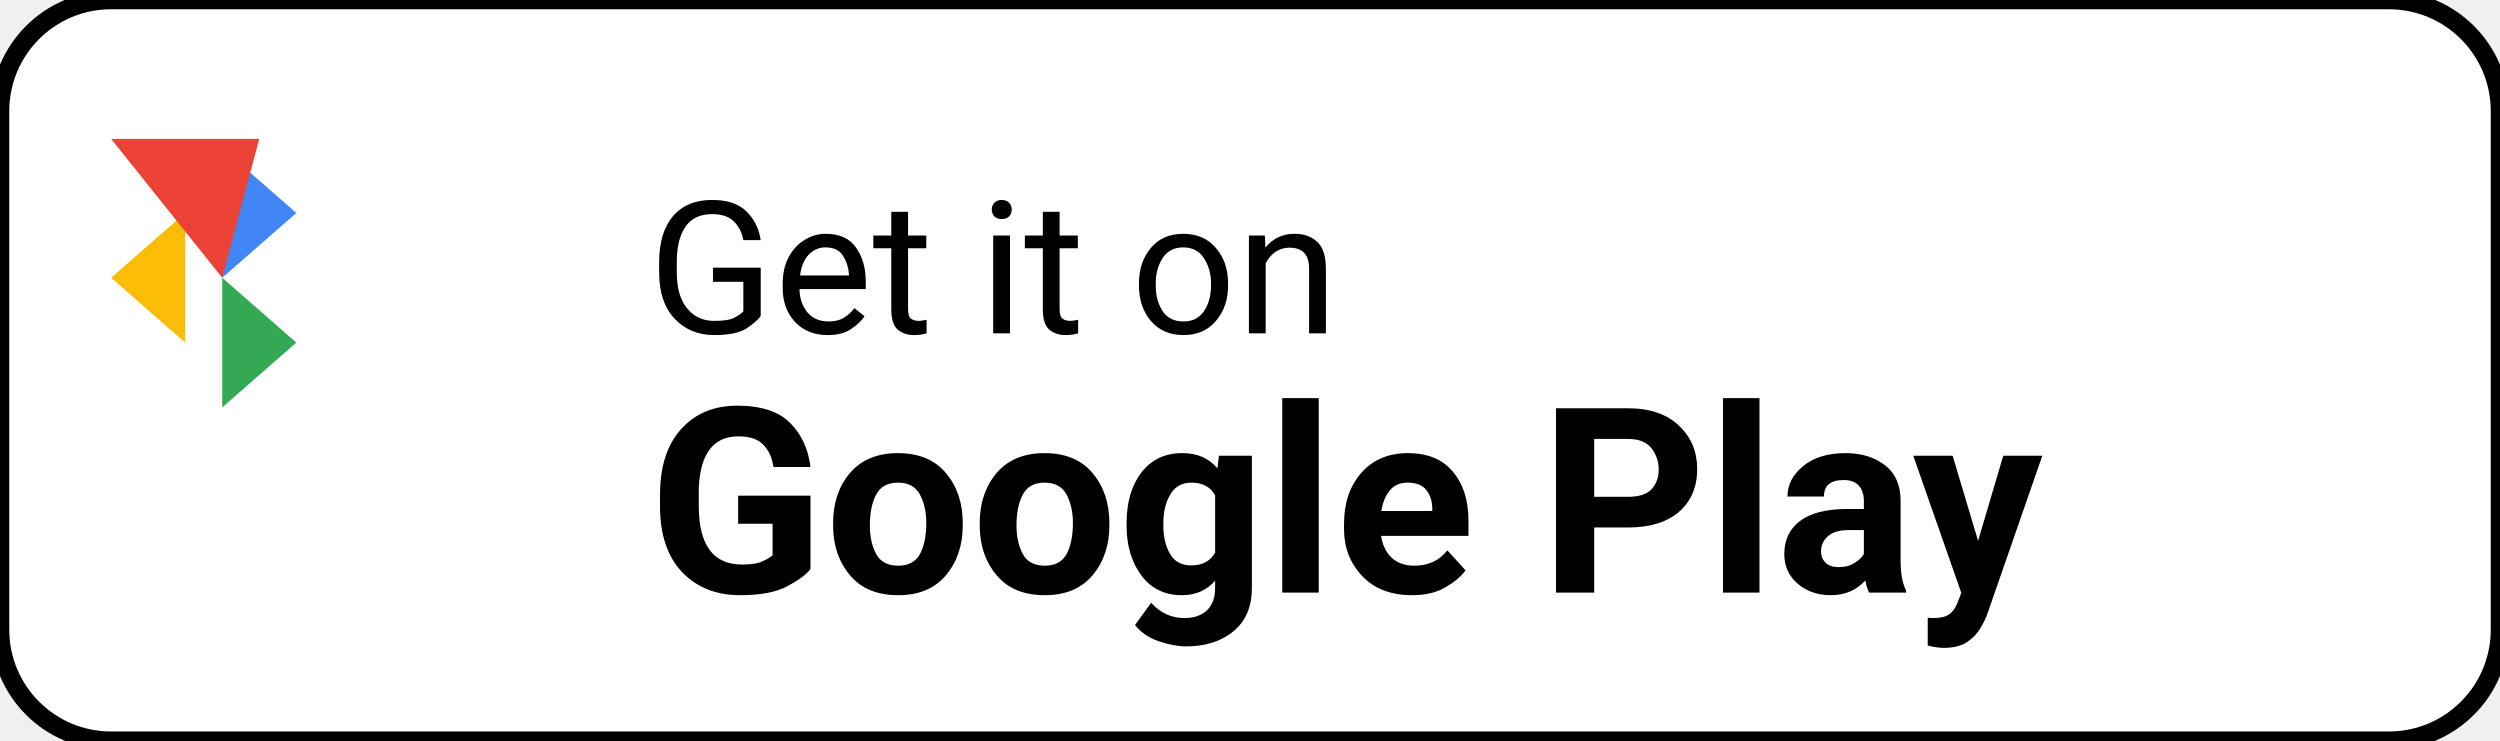
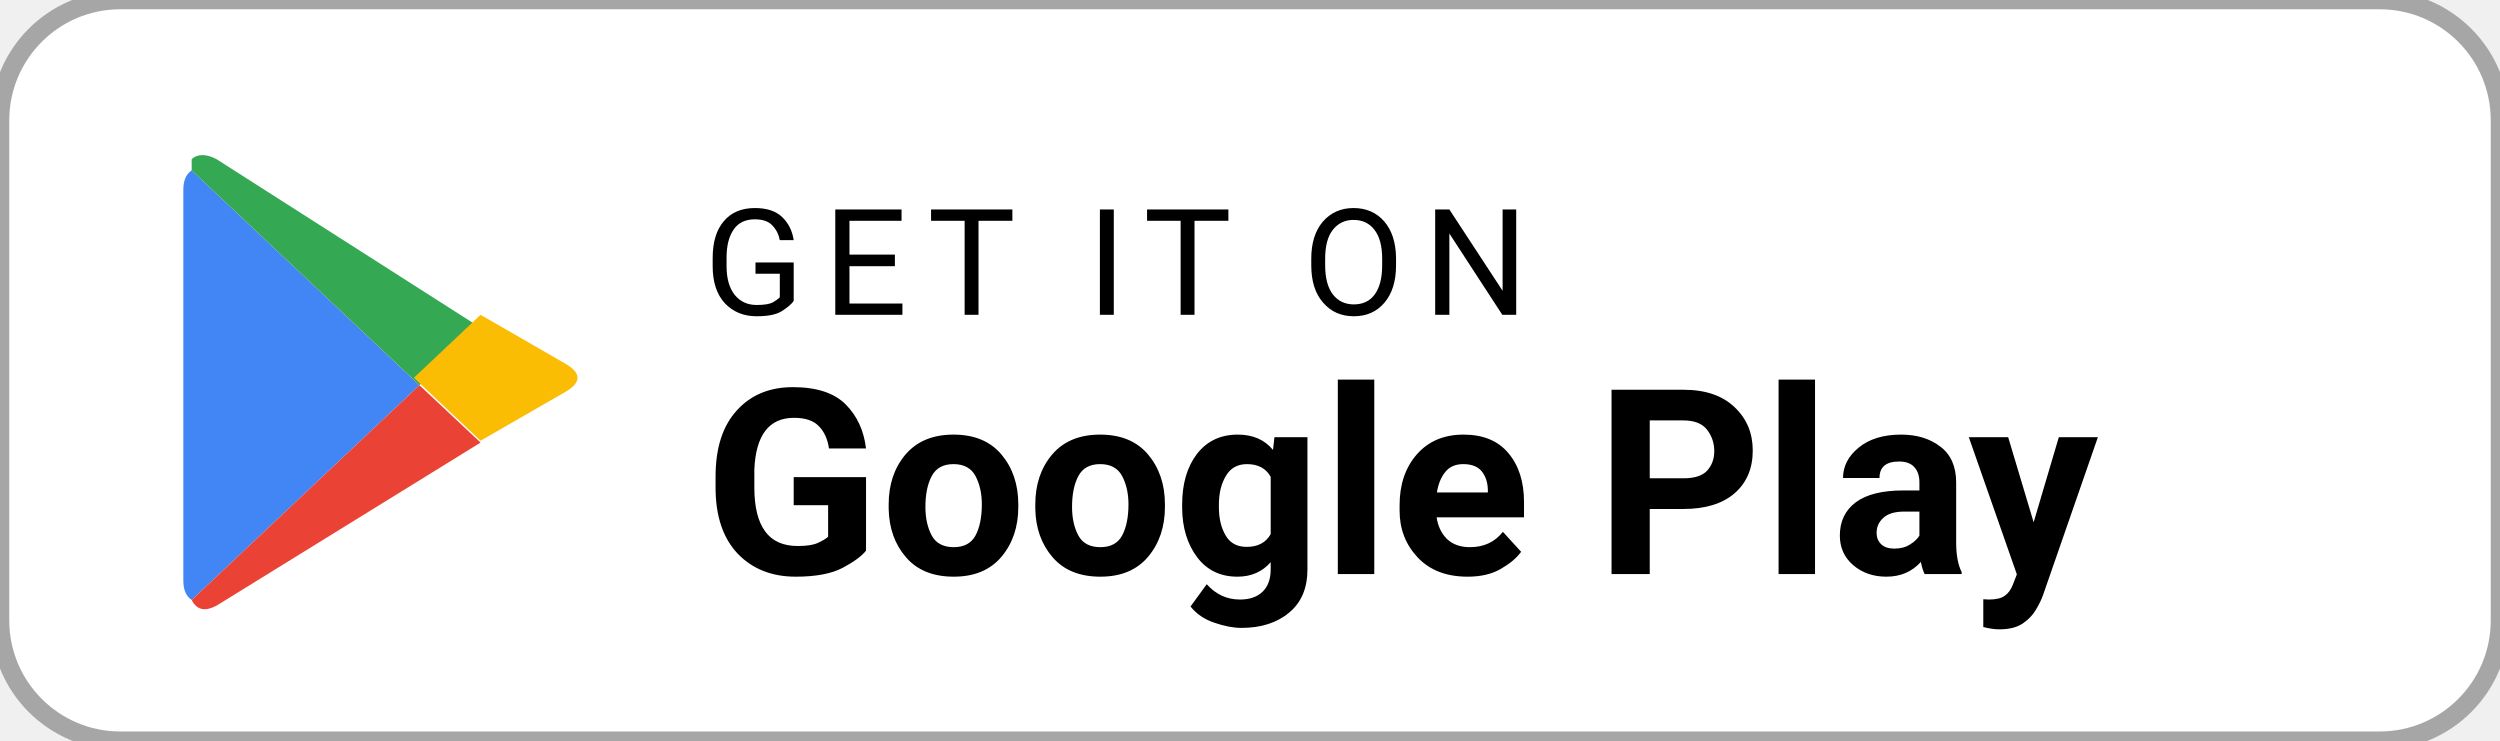
<svg xmlns="http://www.w3.org/2000/svg" width="135" height="40" viewBox="0 0 135 40">
-   <rect width="135" height="40" rx="6" fill="#fff" stroke="#000" stroke-width="1px" />
-   <path fill="#4285F4" d="M12 8l4 3.5-4 3.5z" />
-   <path fill="#34A853" d="M12 15l4 3.5L12 22z" />
-   <path fill="#FBBC05" d="M6 15l4-3.5v7z" />
-   <path fill="#EA4335" d="M12 15l-6-7.5h8z" />
-   <text x="35" y="18" font-family="Roboto,Arial,sans-serif" font-size="10" fill="#000">Get it on</text>
-   <text x="35" y="32" font-family="Roboto,Arial,sans-serif" font-size="14" font-weight="bold" fill="#000">Google Play</text>
+   <rect width="135" height="40" rx="6.5" fill="#ffffff" stroke="#a6a6a6" stroke-width="1" />
+   <g transform="translate(8,8) scale(0.05)">
+     <path fill="#4285F4" d="M47 24C41 28 38 35 38 45v422c0 10 3 17 9 21l246-232L47 24z" />
+     <path fill="#34A853" d="M47 24l246 232 66-62L74 12c-11-6-21-6-27 0z" />
+     <path fill="#FBBC04" d="M451 233l-92-53-72 68 72 68 92-53c17-10 17-20 0-30z" />
+     <path fill="#EA4335" d="M47 488l246-232 66 62-285 176c-11 6-21 6-27-6z" />
+   </g>
+   <text x="38" y="17" font-family="Roboto,'Helvetica Neue',Arial,sans-serif" font-size="8" letter-spacing="1" fill="#000000">GET IT ON</text>
+   <text x="38" y="31" font-family="Roboto,'Helvetica Neue',Arial,sans-serif" font-size="14" font-weight="700" fill="#000000">Google Play</text>
</svg>
